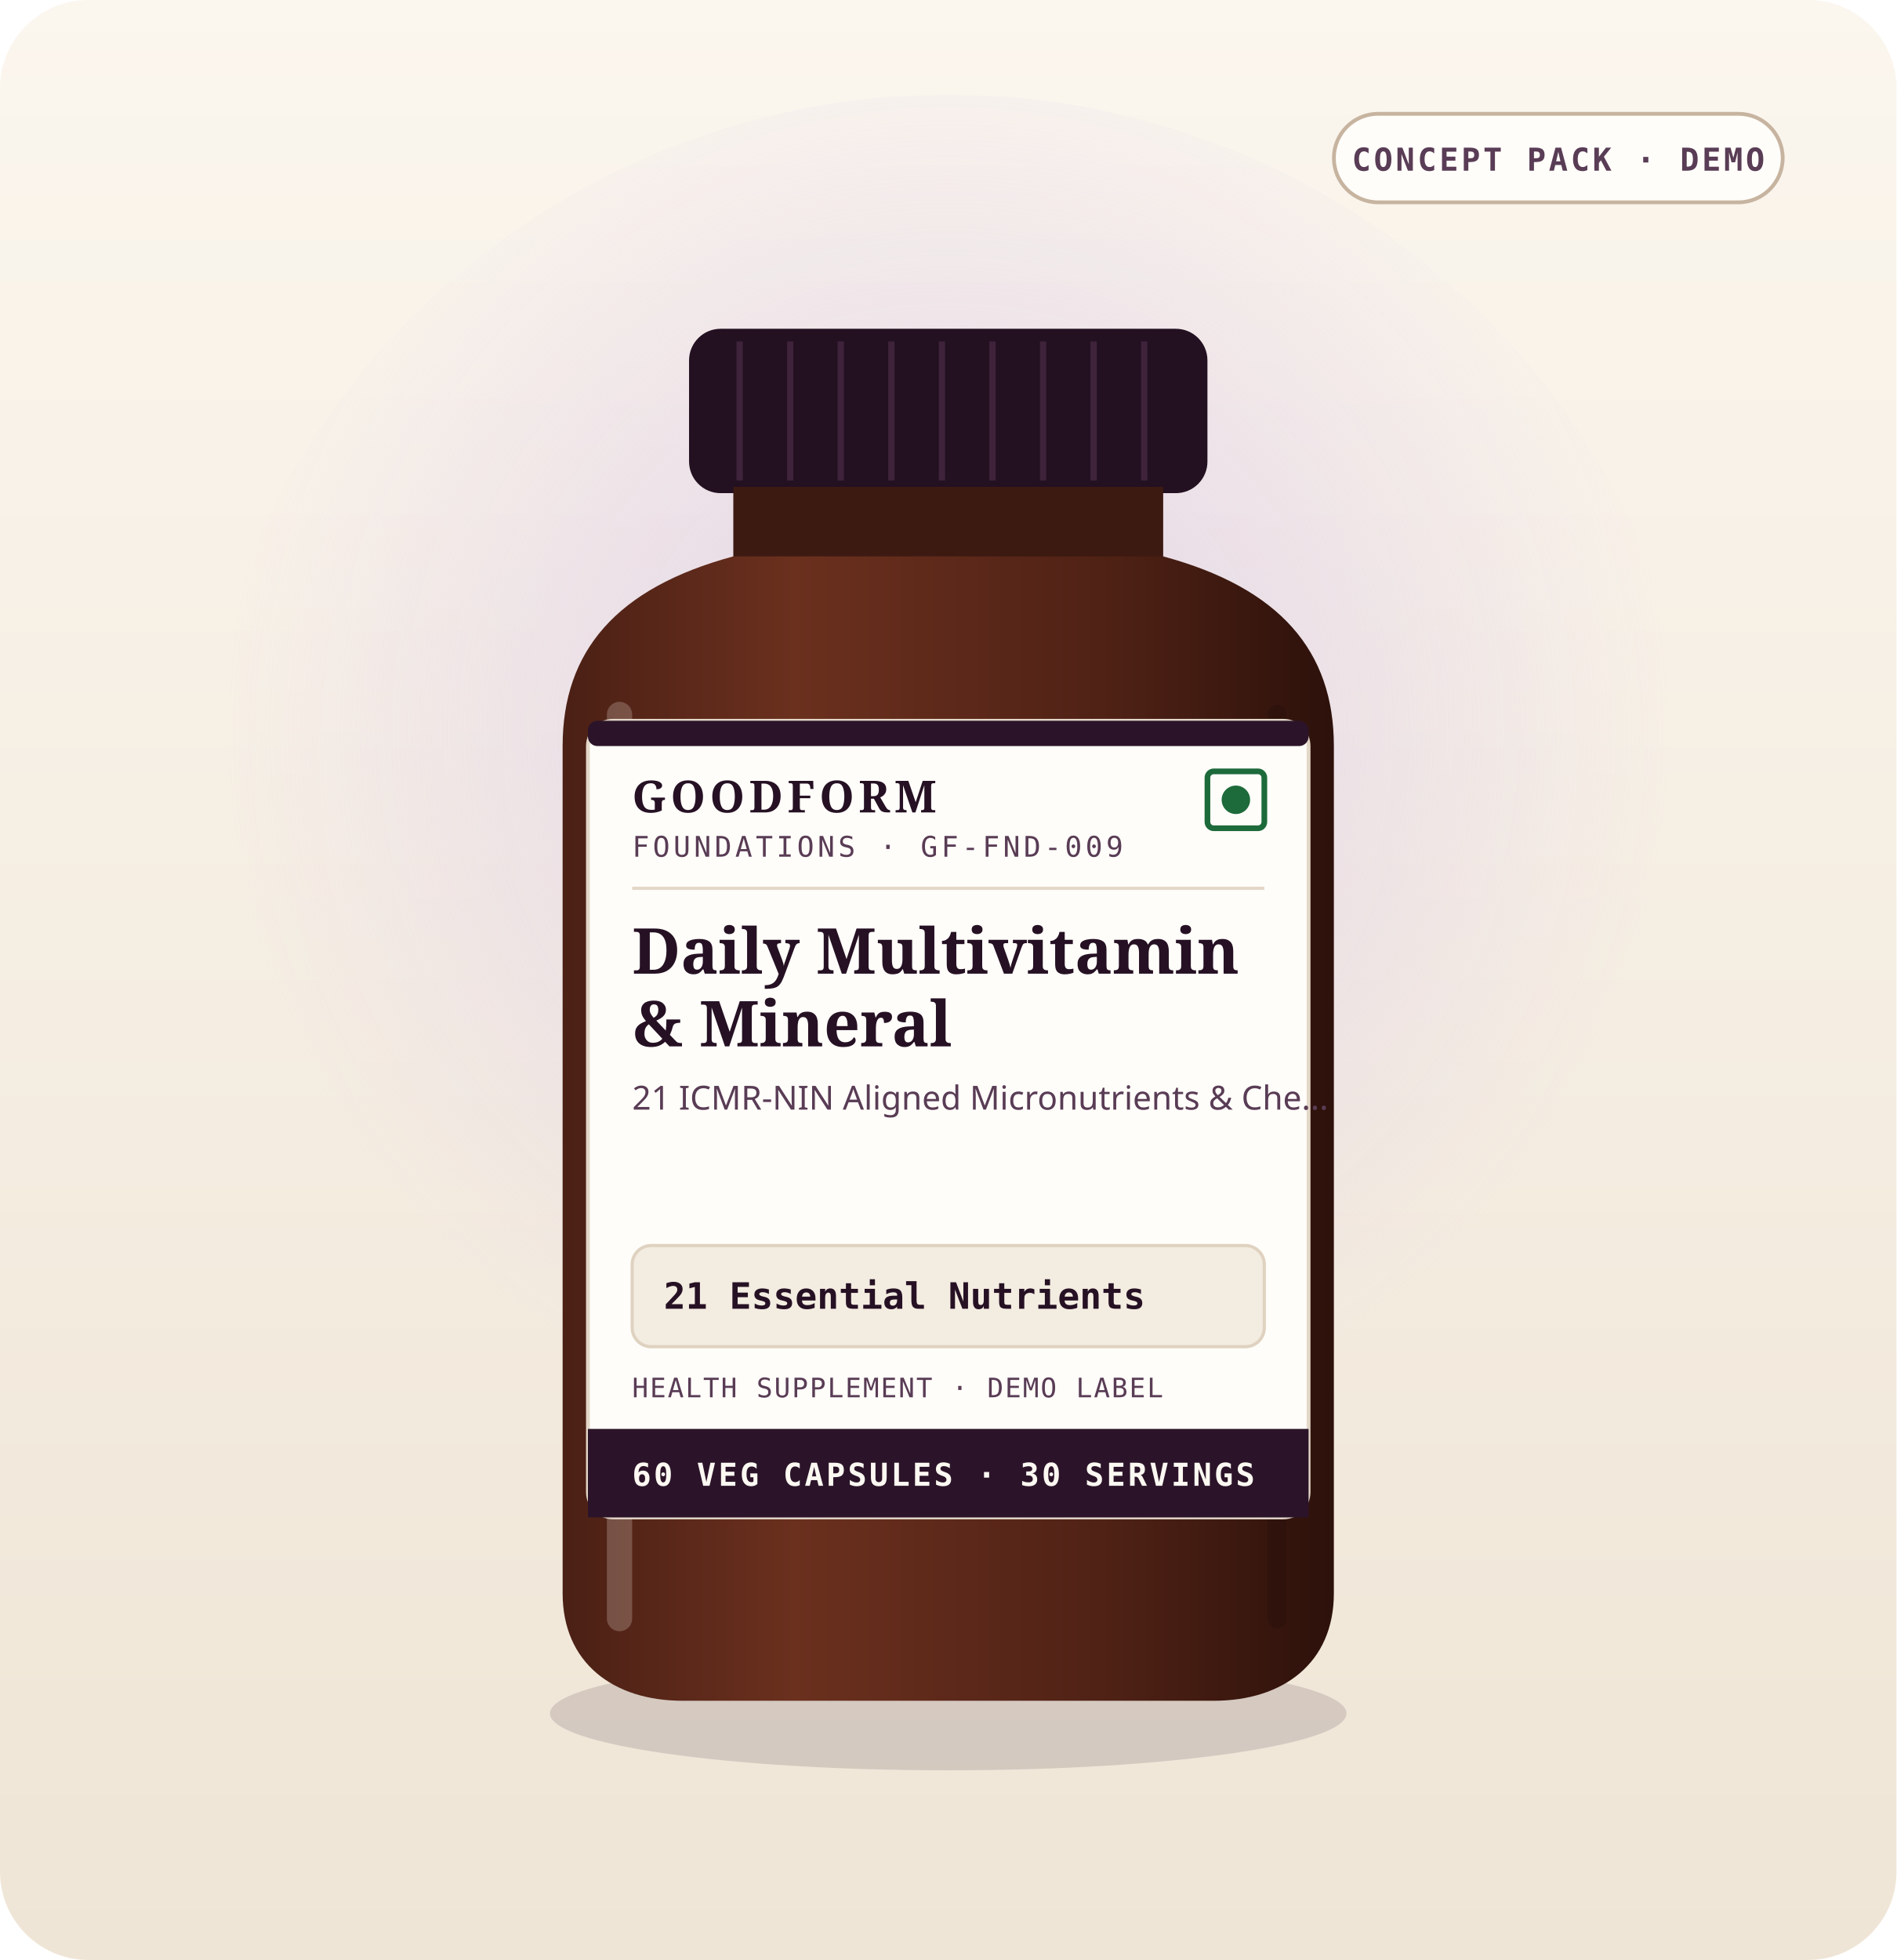
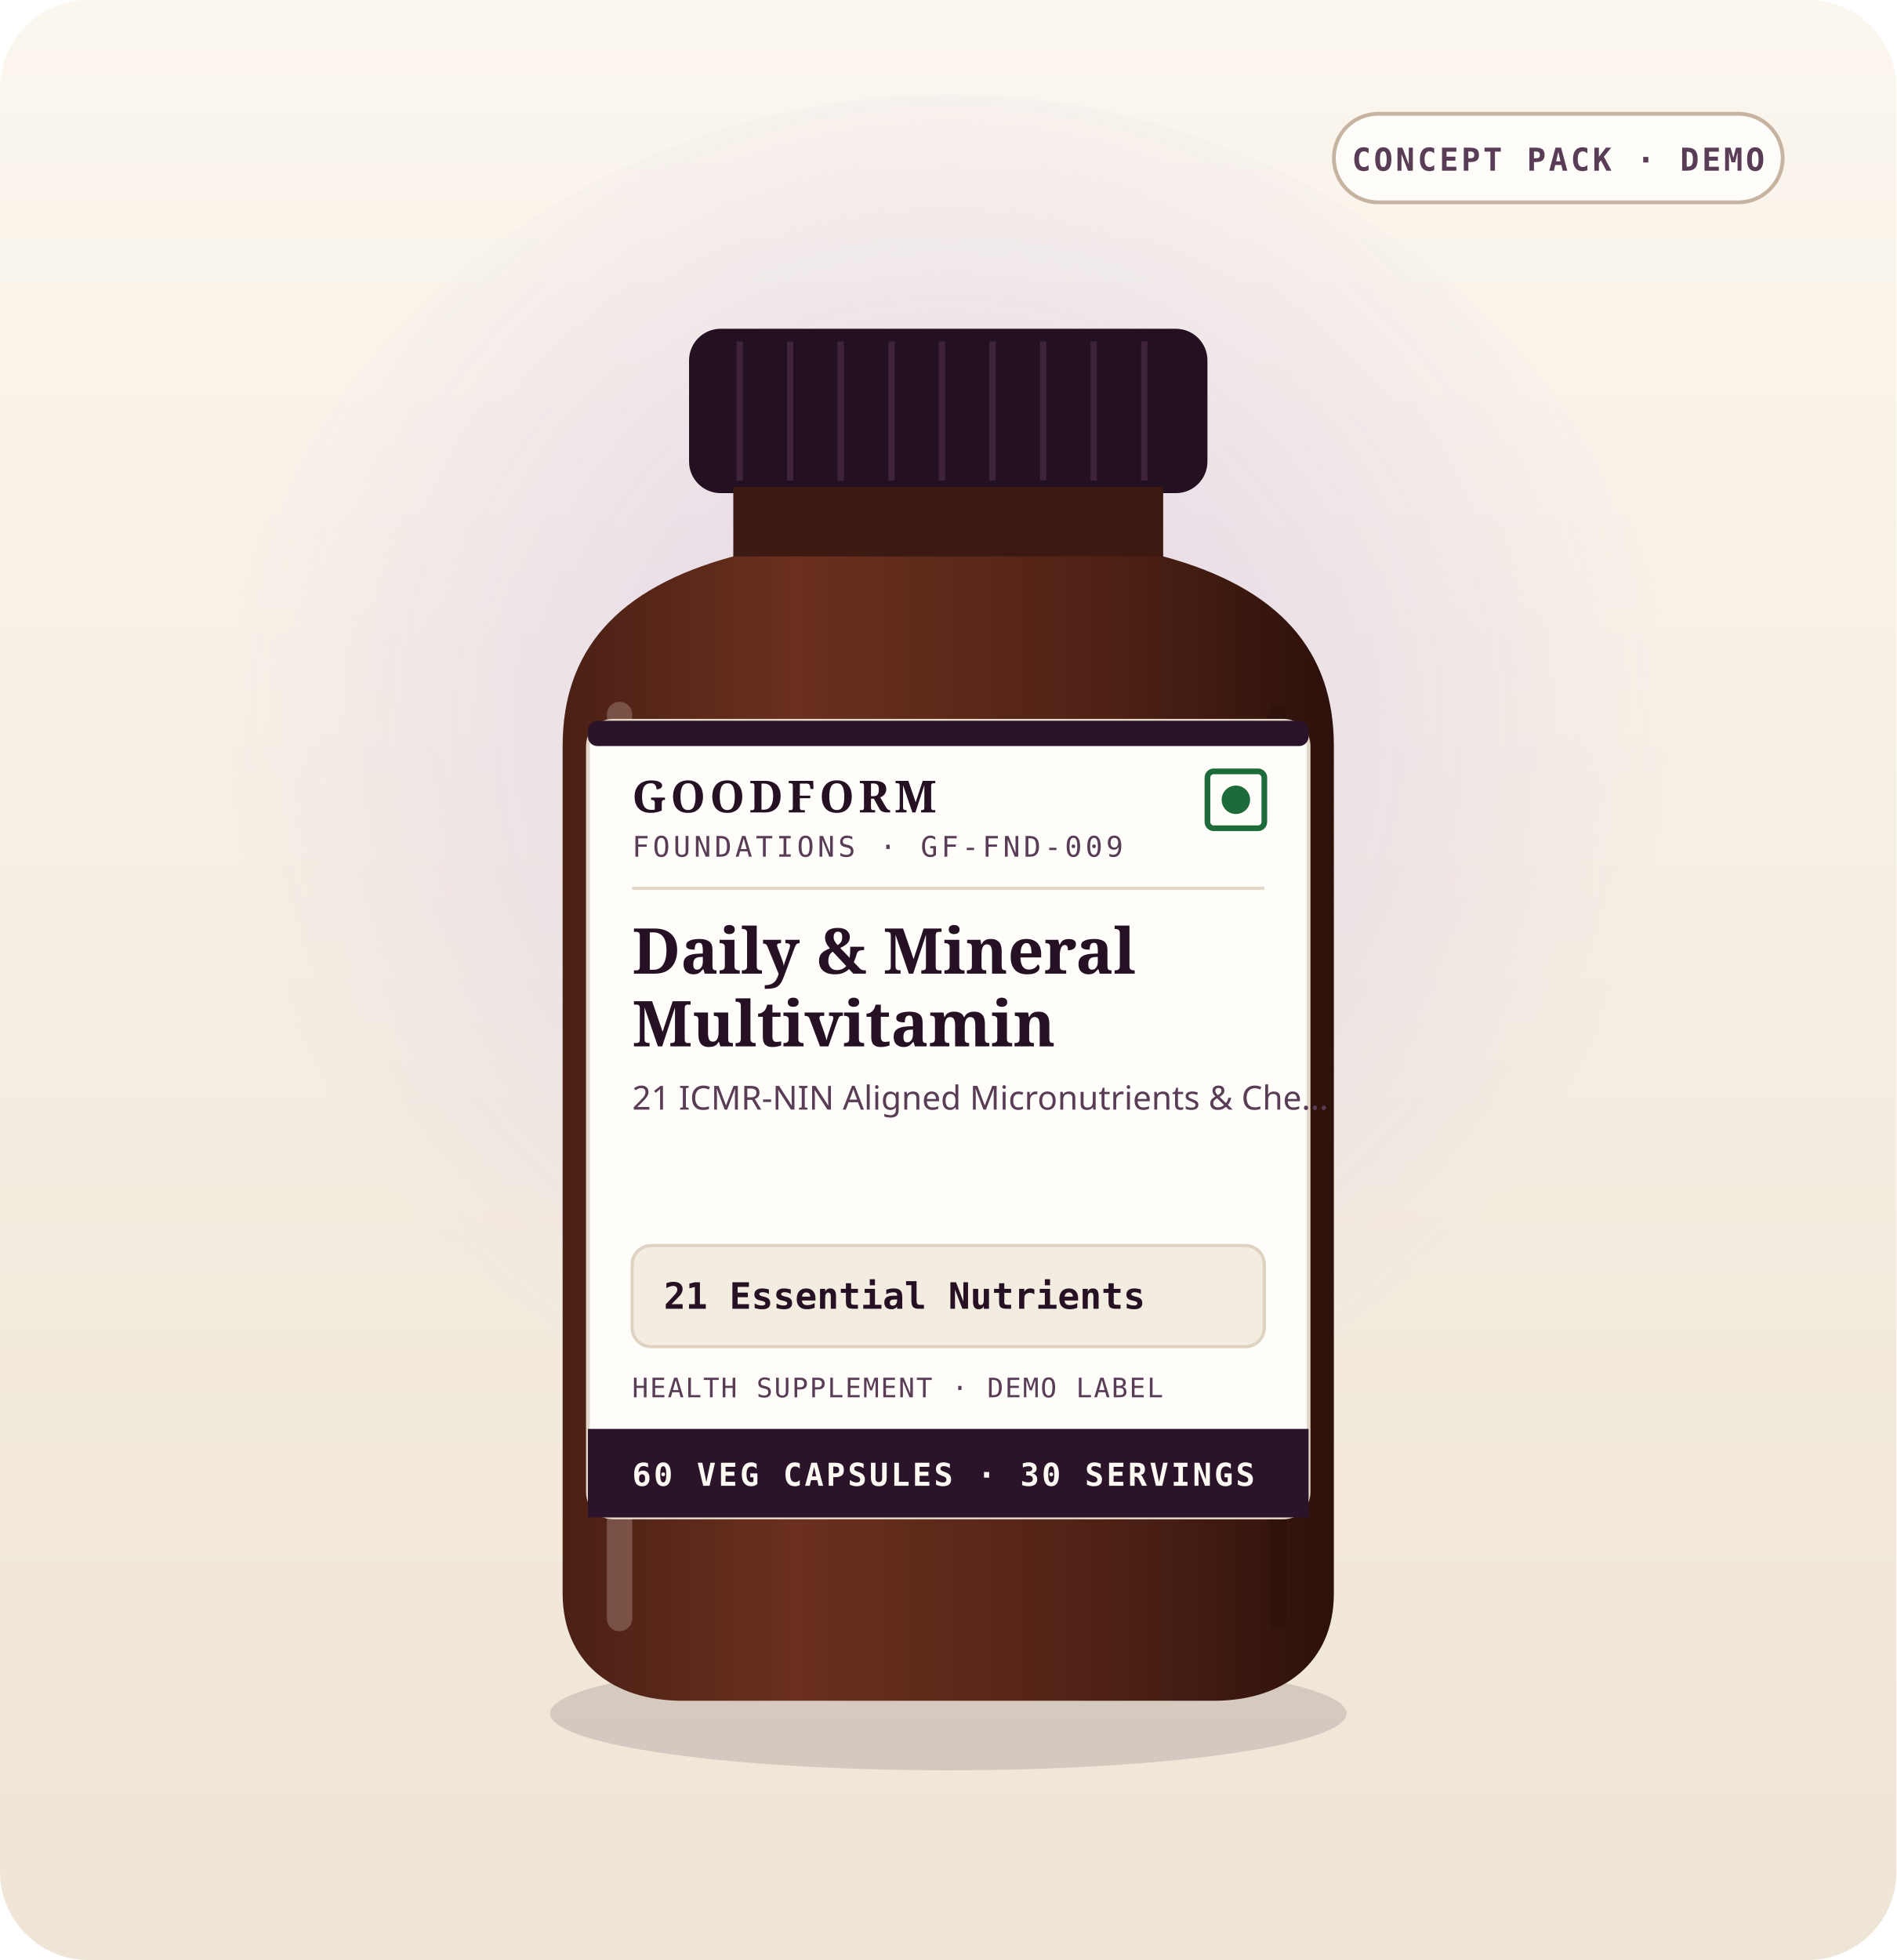
<svg xmlns="http://www.w3.org/2000/svg" viewBox="0 0 600 620" role="img" aria-label="Daily Multivitamin &amp; Mineral concept packshot (demo only)">
  <defs>
    <linearGradient id="bgGrad" x1="0" y1="0" x2="0" y2="1">
      <stop offset="0%" stop-color="#FBF6EE" />
      <stop offset="100%" stop-color="#EFE5D6" />
    </linearGradient>
    <radialGradient id="aura" cx="50%" cy="42%" r="48%">
      <stop offset="0%" stop-color="#D9C7E8" stop-opacity="0.72" />
      <stop offset="100%" stop-color="#D9C7E8" stop-opacity="0" />
    </radialGradient>
    <linearGradient id="amberGlass" x1="0" y1="0" x2="1" y2="0">
      <stop offset="0%" stop-color="#4B2015" />
      <stop offset="30%" stop-color="#6B301E" />
      <stop offset="72%" stop-color="#4E2115" />
      <stop offset="100%" stop-color="#2D110B" />
    </linearGradient>
    <linearGradient id="plumGlass" x1="0" y1="0" x2="1" y2="0">
      <stop offset="0%" stop-color="#261124" />
      <stop offset="35%" stop-color="#452141" />
      <stop offset="75%" stop-color="#2B1429" />
      <stop offset="100%" stop-color="#190A18" />
    </linearGradient>
    <linearGradient id="tubBody" x1="0" y1="0" x2="1" y2="0">
      <stop offset="0%" stop-color="#F5EFE6" />
      <stop offset="38%" stop-color="#FFFDF9" />
      <stop offset="100%" stop-color="#E7DDD0" />
    </linearGradient>
  </defs>
  <rect width="600" height="620" rx="28" fill="url(#bgGrad)" />
  <circle cx="300" cy="270" r="240" fill="url(#aura)" />
  <g transform="translate(422, 36)">
    <rect x="0" y="0" width="142" height="28" rx="14" fill="#FFFDF9" stroke="#C7B4A0" stroke-width="1.2" />
    <text x="71" y="18" text-anchor="middle" font-family="ui-monospace, monospace" font-size="10" font-weight="700" fill="#593C55" letter-spacing="0.9">CONCEPT PACK · DEMO</text>
  </g>
  <ellipse cx="300" cy="542" rx="126" ry="18" fill="#261124" opacity="0.14" />
  <rect x="218" y="104" width="164" height="52" rx="10" fill="#231021" />
  <g stroke="#3E233B" stroke-width="2">
    <line x1="234" y1="108" x2="234" y2="152" />
    <line x1="250" y1="108" x2="250" y2="152" />
    <line x1="266" y1="108" x2="266" y2="152" />
    <line x1="282" y1="108" x2="282" y2="152" />
    <line x1="298" y1="108" x2="298" y2="152" />
    <line x1="314" y1="108" x2="314" y2="152" />
    <line x1="330" y1="108" x2="330" y2="152" />
    <line x1="346" y1="108" x2="346" y2="152" />
    <line x1="362" y1="108" x2="362" y2="152" />
  </g>
  <rect x="232" y="154" width="136" height="24" fill="#3C1A12" />
  <path d="M232 176 C195 186, 178 206, 178 236 L178 504 C178 526, 194 538, 216 538 L384 538 C406 538, 422 526, 422 504 L422 236 C422 206, 405 186, 368 176 Z" fill="url(#amberGlass)" />
  <path d="M196 226 L196 512" stroke="#FFF6EB" stroke-width="8" stroke-linecap="round" opacity="0.22" />
  <path d="M404 226 L404 512" stroke="#180806" stroke-width="6" stroke-linecap="round" opacity="0.22" />
  <g>
    <rect x="186" y="228" width="228" height="252" rx="8" fill="#FFFDF9" stroke="#E3D7C8" stroke-width="1.2" />
    <rect x="186" y="228" width="228" height="8" rx="3" fill="#2B1429" />
    <text x="200" y="257" font-family="Georgia, serif" font-size="14" font-weight="700" fill="#261124" letter-spacing="1.4">GOODFORM</text>
    <text x="200" y="271" font-family="ui-monospace, monospace" font-size="9" fill="#593C55" letter-spacing="1.1">FOUNDATIONS · GF-FND-009</text>
    <g transform="translate(382, 244)">
      <rect x="0" y="0" width="18" height="18" rx="2" fill="#FFFDF9" stroke="#1D6A3B" stroke-width="1.8" />
      <circle cx="9" cy="9" r="4.5" fill="#1D6A3B" />
    </g>
    <line x1="200" y1="281" x2="400" y2="281" stroke="#E3D7C8" stroke-width="1" />
-     <text x="200" y="308" font-family="Georgia, serif" font-size="20" font-weight="700" fill="#261124">Daily Multivitamin</text>
-     <text x="200" y="331" font-family="Georgia, serif" font-size="20" font-weight="700" fill="#261124">&amp; Mineral</text>
+     <text x="200" y="308" font-family="Georgia, serif" font-size="20" font-weight="700" fill="#261124">Daily &amp; Mineral</text>
+     <text x="200" y="331" font-family="Georgia, serif" font-size="20" font-weight="700" fill="#261124">Multivitamin</text>
    <text x="200" y="351" font-family="system-ui, sans-serif" font-size="10.5" fill="#593C55">21 ICMR-NIN Aligned Micronutrients &amp; Che...</text>
    <rect x="200" y="394" width="200" height="32" rx="6" fill="#F3ECE1" stroke="#DFD2C0" />
    <text x="210" y="414" font-family="ui-monospace, monospace" font-size="11.5" font-weight="700" fill="#261124">21 Essential Nutrients</text>
    <text x="200" y="442" font-family="ui-monospace, monospace" font-size="8.5" fill="#593C55" letter-spacing="0.5">HEALTH SUPPLEMENT · DEMO LABEL</text>
    <rect x="186" y="452" width="228" height="28" fill="#2B1429" />
    <text x="200" y="470" font-family="ui-monospace, monospace" font-size="10" font-weight="600" fill="#FCF8F2" letter-spacing="0.8">60 VEG CAPSULES · 30 SERVINGS</text>
  </g>
</svg>
